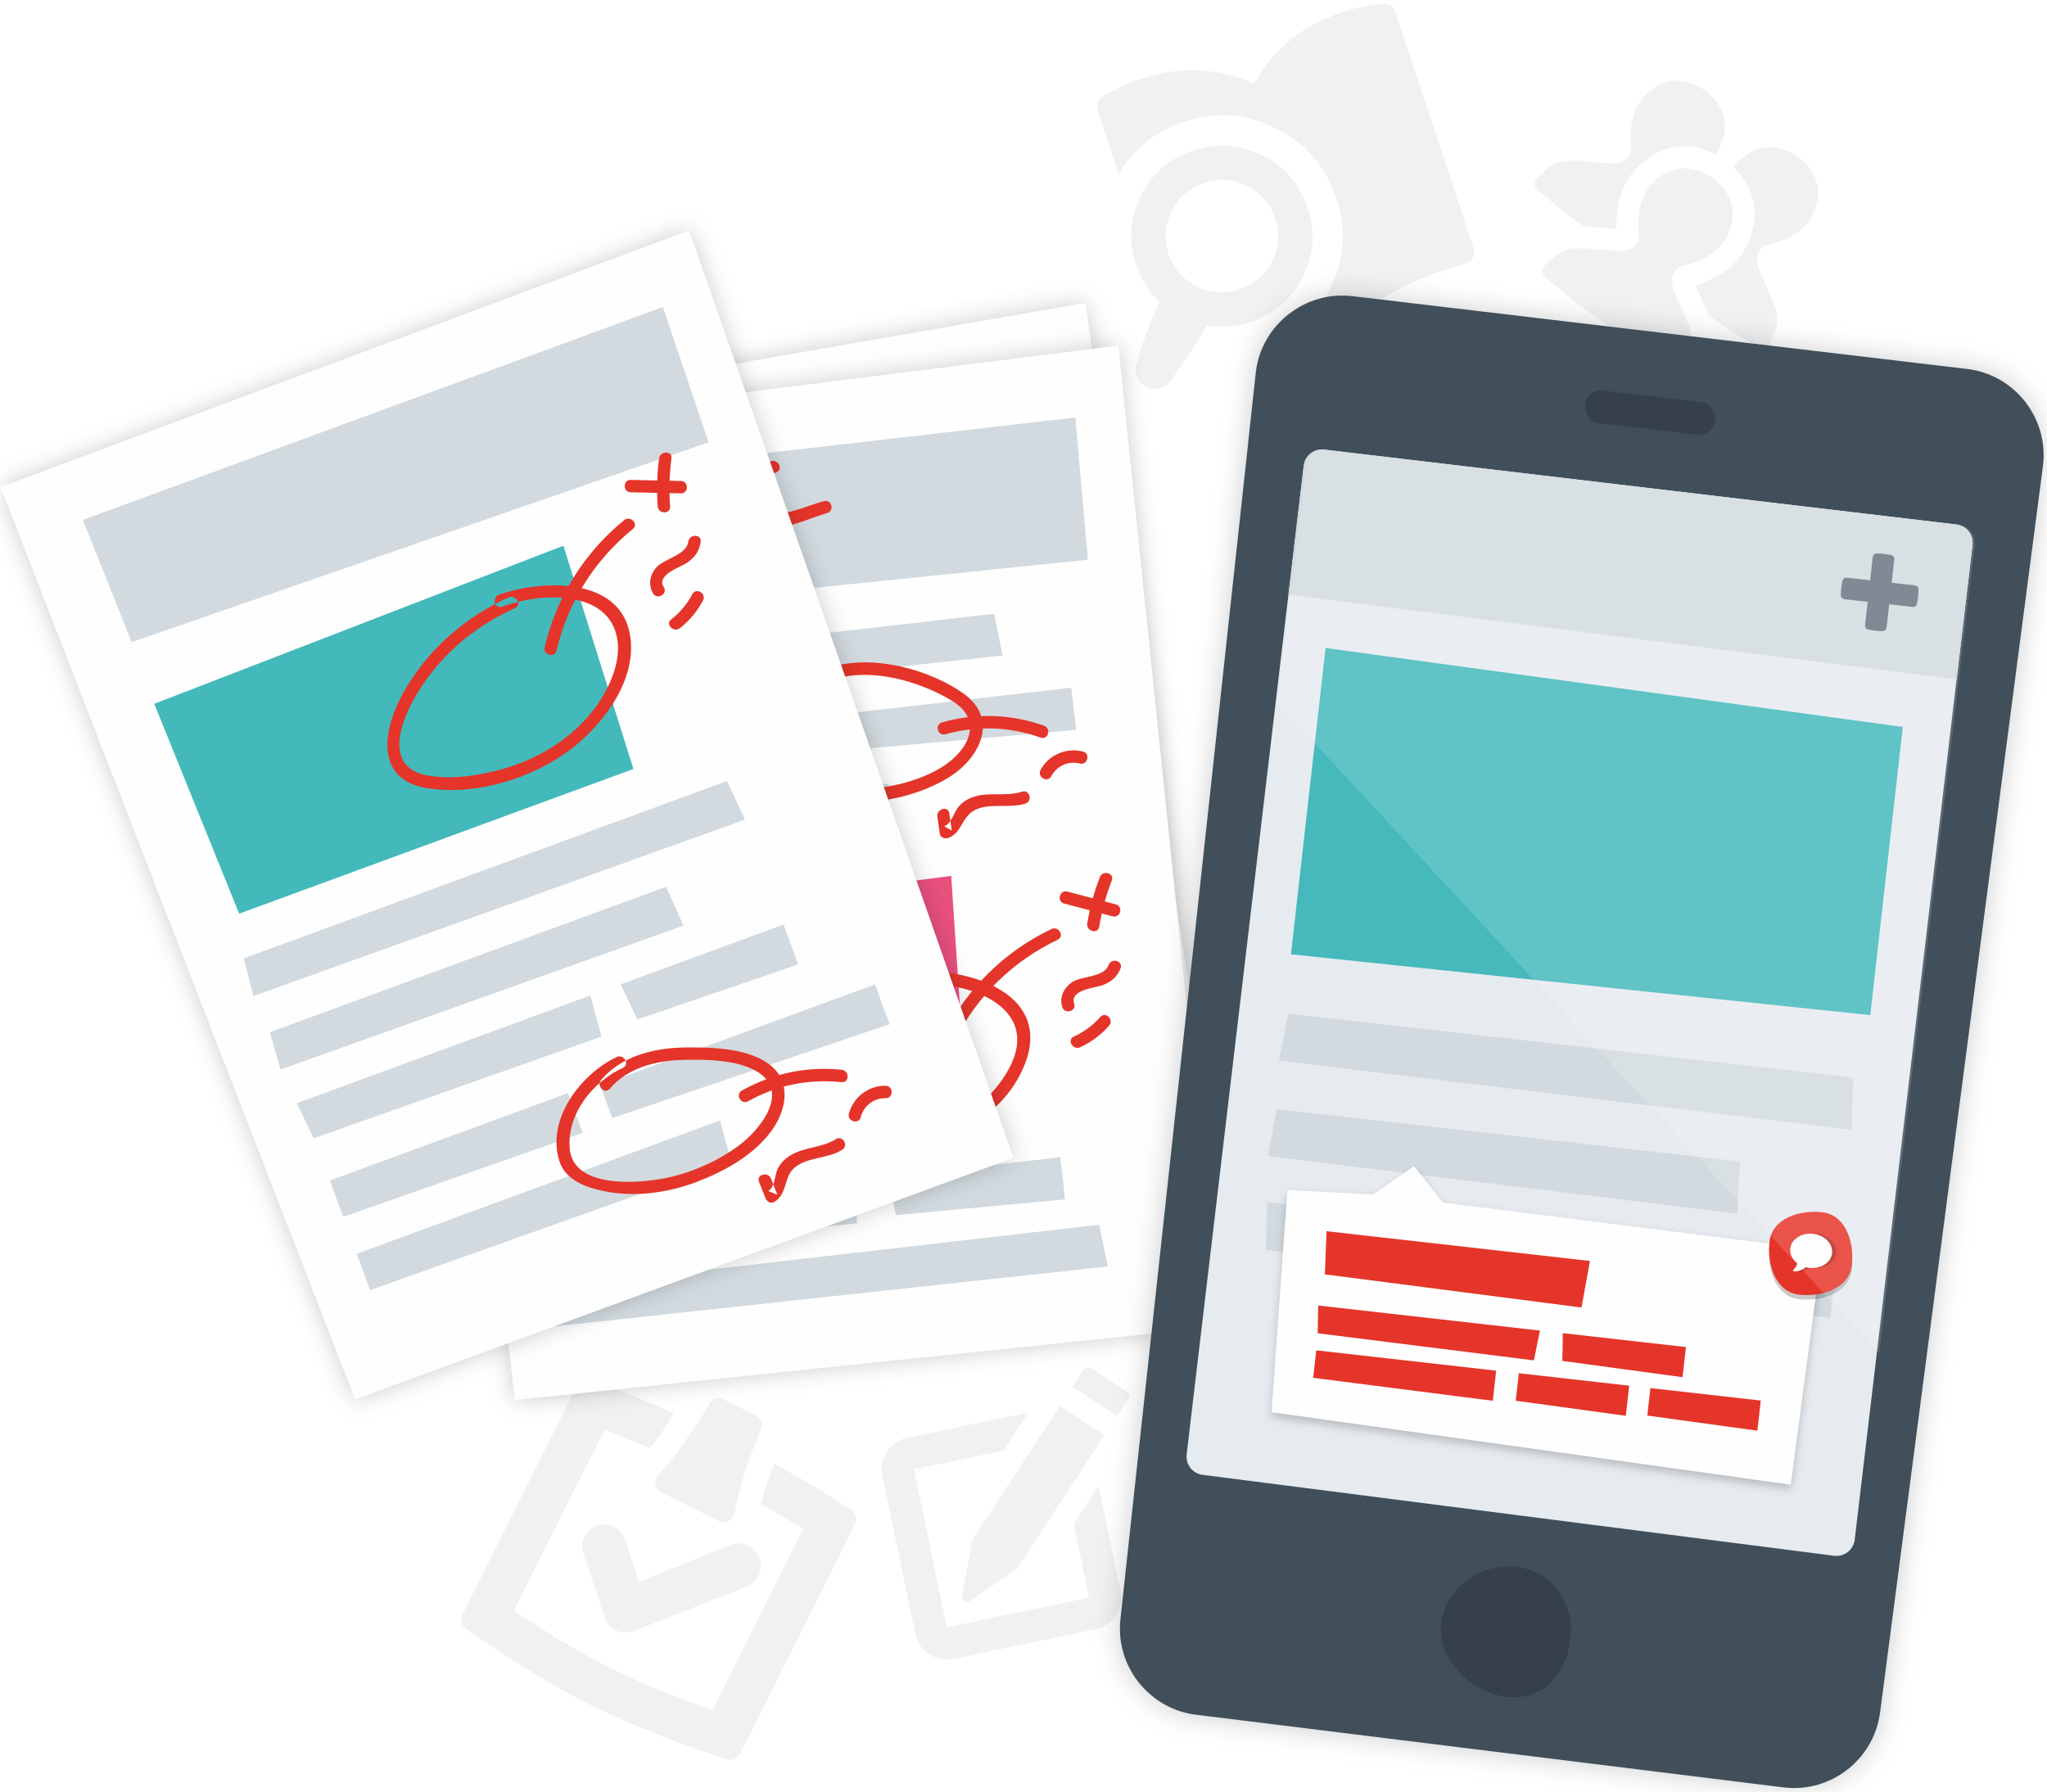
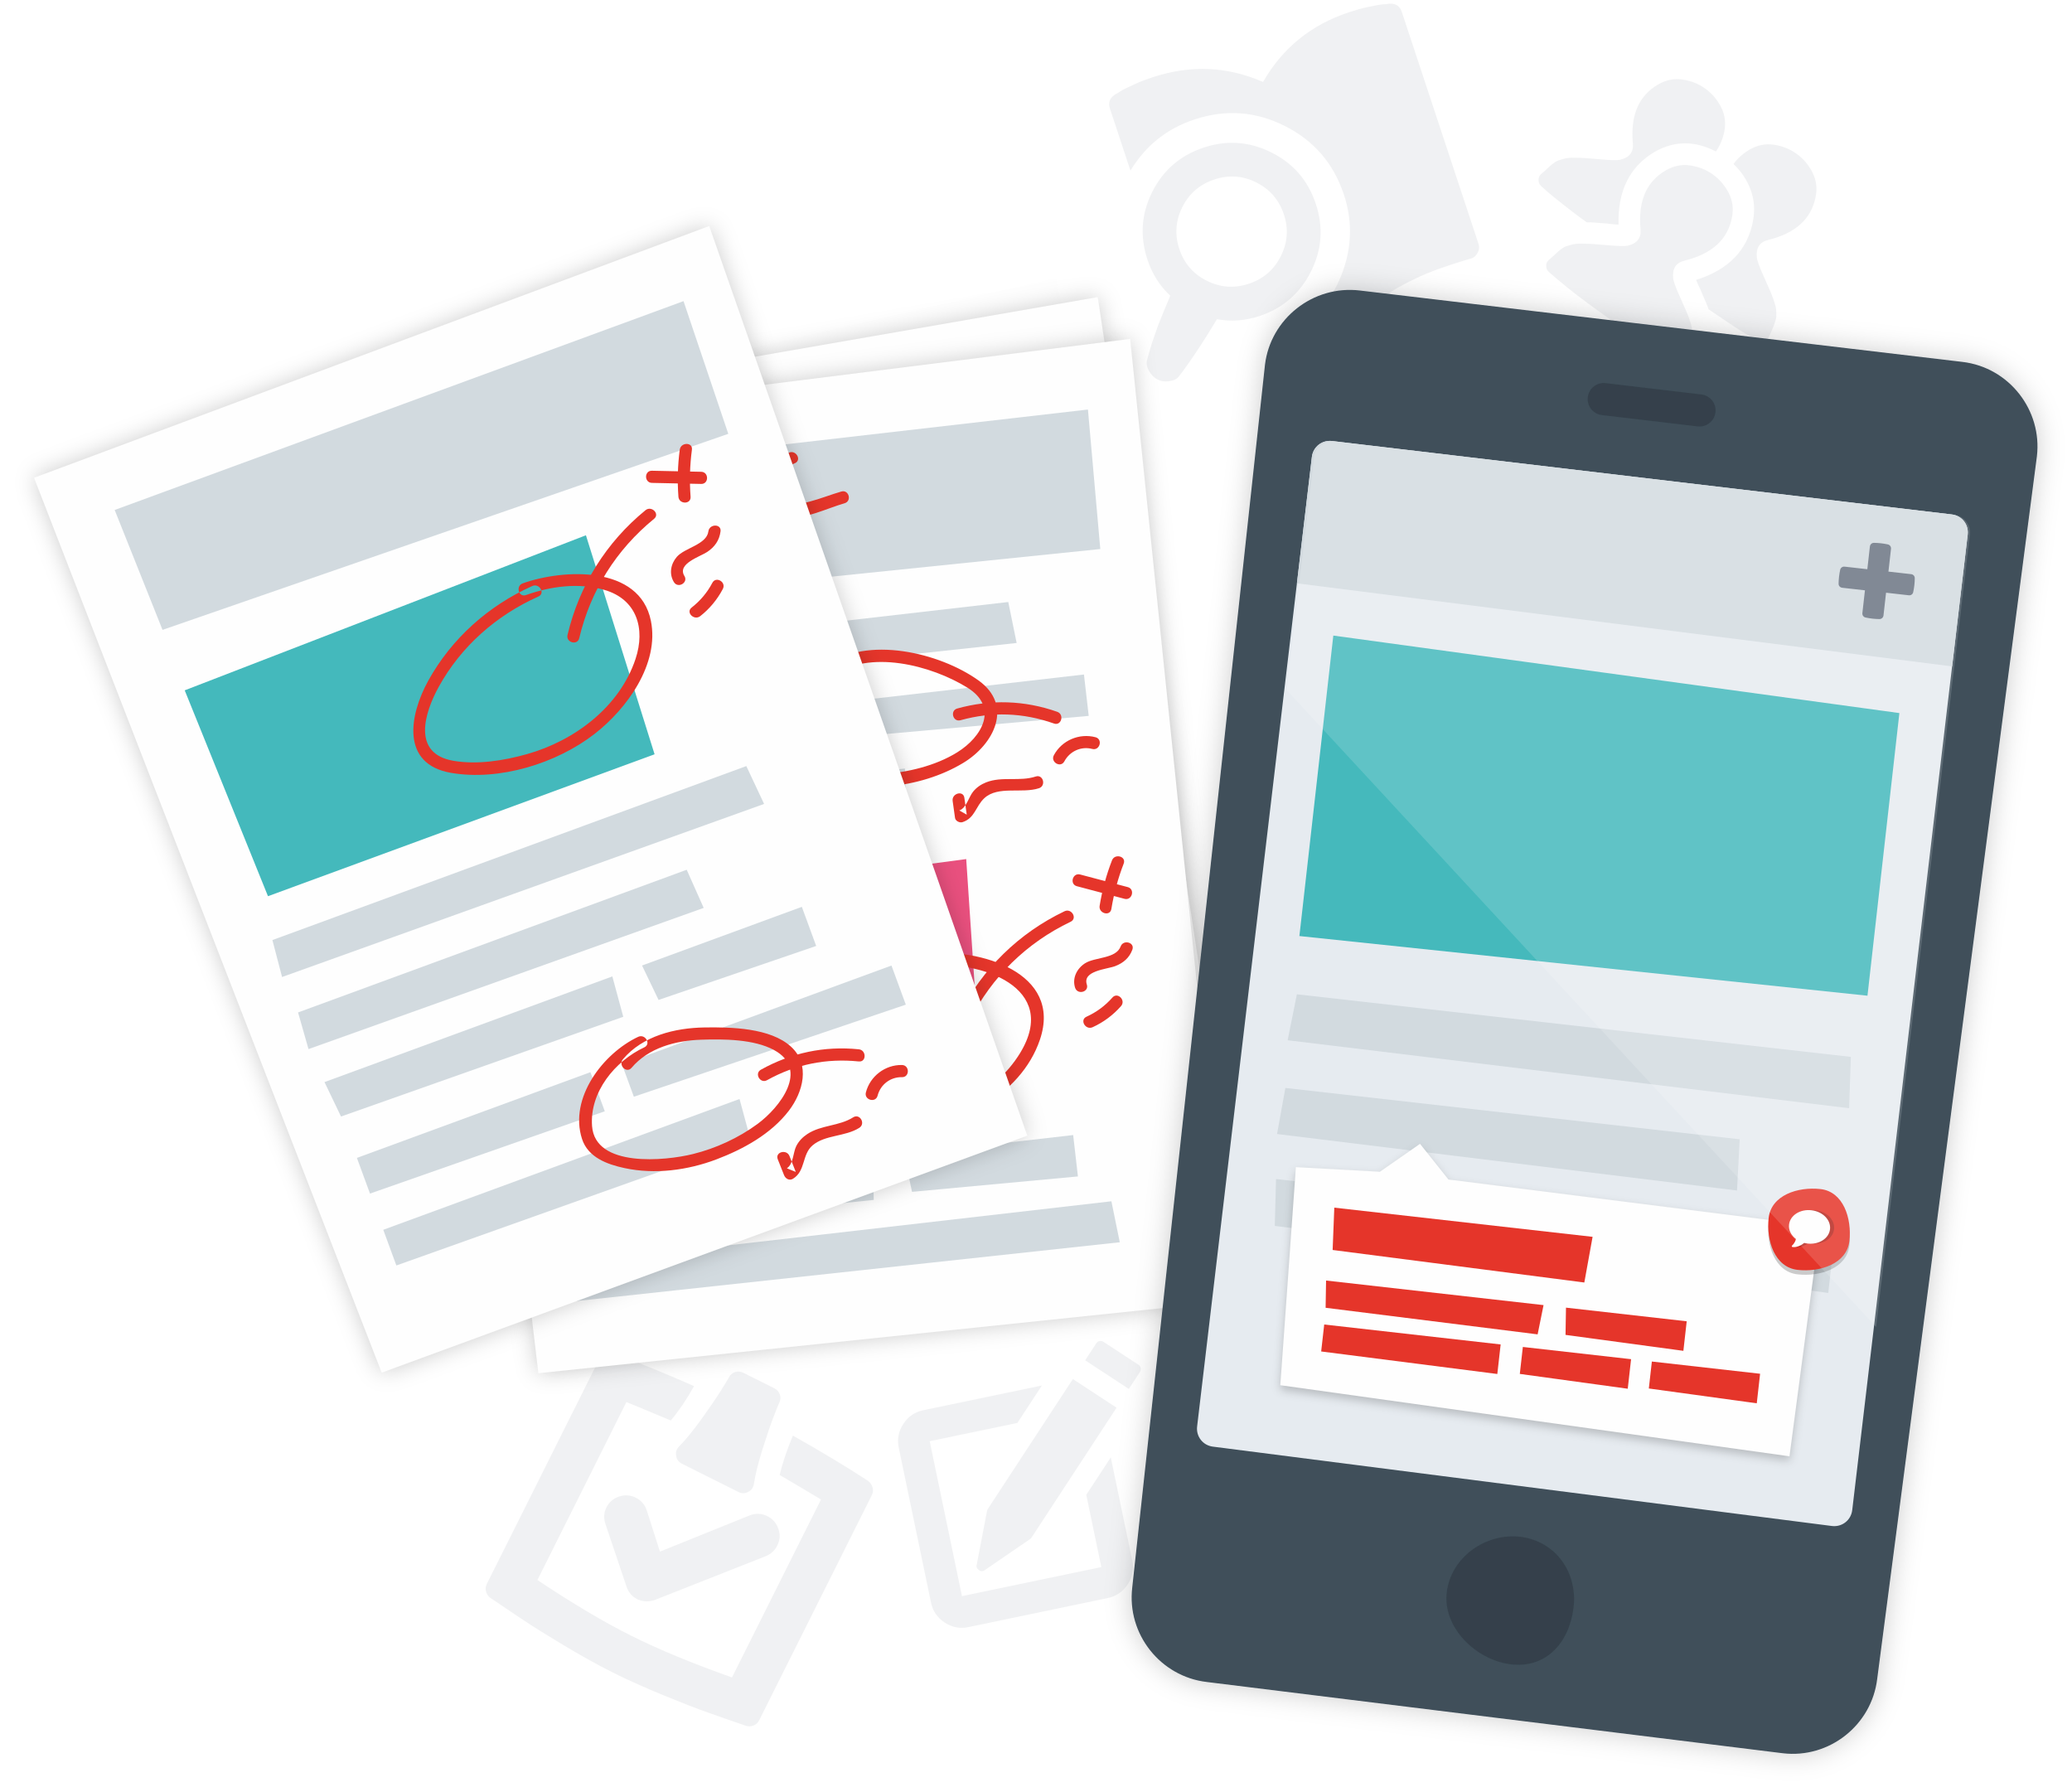
- <svg xmlns="http://www.w3.org/2000/svg" xmlns:xlink="http://www.w3.org/1999/xlink" width="900" height="788" viewBox="0 0 900 788">
+ <svg xmlns="http://www.w3.org/2000/svg" xmlns:xlink="http://www.w3.org/1999/xlink" width="929" height="801" viewBox="0 0 929 801">
  <defs>
    <polygon id="b" points="542.129 460.739 234.059 507.706 163.702 86.436 477.181 31.951" />
    <filter id="a" width="200%" height="200%" x="-50%" y="-50%" filterUnits="objectBoundingBox">
      <feOffset in="SourceAlpha" result="shadowOffsetOuter1" />
      <feGaussianBlur stdDeviation="5" in="shadowOffsetOuter1" result="shadowBlurOuter1" />
      <feColorMatrix values="0 0 0 0 0 0 0 0 0 0 0 0 0 0 0 0 0 0 0.2 0" in="shadowBlurOuter1" />
    </filter>
    <polygon id="d" points="536.332 482.079 226.386 514.42 176.016 90.292 491.72 50.699" />
    <filter id="c" width="200%" height="200%" x="-50%" y="-50%" filterUnits="objectBoundingBox">
      <feOffset in="SourceAlpha" result="shadowOffsetOuter1" />
      <feGaussianBlur stdDeviation="5" in="shadowOffsetOuter1" result="shadowBlurOuter1" />
      <feColorMatrix values="0 0 0 0 0 0 0 0 0 0 0 0 0 0 0 0 0 0 0.2 0" in="shadowBlurOuter1" />
    </filter>
    <polygon id="f" points="445.597 407.905 156.133 514.172 .257 112.953 302.987 .072" />
    <filter id="e" width="200%" height="200%" x="-50%" y="-50%" filterUnits="objectBoundingBox">
      <feOffset in="SourceAlpha" result="shadowOffsetOuter1" />
      <feGaussianBlur stdDeviation="5" in="shadowOffsetOuter1" result="shadowBlurOuter1" />
      <feColorMatrix values="0 0 0 0 0 0 0 0 0 0 0 0 0 0 0 0 0 0 0.2 0" in="shadowBlurOuter1" />
    </filter>
    <filter id="g" width="200%" height="200%" x="-50%" y="-50%" filterUnits="objectBoundingBox">
      <feOffset in="SourceAlpha" result="shadowOffsetOuter1" />
      <feGaussianBlur stdDeviation="6" in="shadowOffsetOuter1" result="shadowBlurOuter1" />
      <feColorMatrix values="0 0 0 0 0 0 0 0 0 0 0 0 0 0 0 0 0 0 0.2 0" in="shadowBlurOuter1" result="shadowMatrixOuter1" />
      <feMerge>
        <feMergeNode in="shadowMatrixOuter1" />
        <feMergeNode in="SourceGraphic" />
      </feMerge>
    </filter>
    <polygon id="i" points="142.721 399.316 129.973 383.316 111.979 395.842 74.32 393.778 67.333 491.539 295.632 523.41 309.292 420.325" />
    <filter id="h" width="200%" height="200%" x="-50%" y="-50%" filterUnits="objectBoundingBox">
      <feOffset dy="2" in="SourceAlpha" result="shadowOffsetOuter1" />
      <feGaussianBlur stdDeviation="2" in="shadowOffsetOuter1" result="shadowBlurOuter1" />
      <feColorMatrix values="0 0 0 0 0 0 0 0 0 0 0 0 0 0 0 0 0 0 0.2 0" in="shadowBlurOuter1" />
    </filter>
  </defs>
-   <g fill="none" fill-rule="evenodd">
+   <g fill="none" fill-rule="evenodd" transform="translate(15)">
    <g fill="#6B7482" opacity=".1" transform="translate(202.736 .743)">
      <path d="M293.736 612.588C293.608 611.975 293.26 611.482 292.693 611.11L277.028 600.844C276.461 600.473 275.869 600.351 275.254 600.478 274.639 600.606 274.145 600.955 273.774 601.525L268.794 609.128 288.39 621.969 293.37 614.366C293.742 613.796 293.863 613.206 293.736 612.588L293.736 612.588zM282.896 630.364L244.642 688.788C244.296 689.122 244.109 689.295 244.072 689.304L223.768 703.22 223.629 703.359C223.555 703.376 223.442 703.418 223.288 703.489 223.13 703.56 222.996 703.603 222.889 703.628 222.24 703.761 221.681 703.617 221.216 703.183 220.34 702.613 219.963 701.895 220.088 701.045L220.162 700.857 224.802 676.675C224.796 676.638 224.876 676.397 225.046 675.946L263.3 617.522 282.896 630.364zM280.294 652.646L289.937 698.932C290.728 702.732 290.045 706.28 287.882 709.581 285.722 712.882 282.743 714.924 278.947 715.718L216.465 728.746C212.67 729.538 209.121 728.857 205.824 726.693 202.524 724.529 200.481 721.552 199.687 717.754L185.219 648.296C184.425 644.498 185.111 640.95 187.274 637.649 189.434 634.348 192.41 632.304 196.209 631.512L249.413 620.418 238.423 637.201 199.103 645.4 213.571 714.859 276.053 701.827 269.304 669.432 280.294 652.646zM86.773 647.707C89.769 644.664 93.148 640.526 96.901 635.299 100.648 630.072 103.523 625.858 105.524 622.654 107.525 619.449 108.685 617.529 109.005 616.894 109.64 615.62 110.592 614.792 111.868 614.404 113.141 614.018 114.365 614.12 115.547 614.713L129.449 621.672C130.628 622.262 131.45 623.184 131.904 624.435 132.357 625.685 132.264 626.947 131.626 628.221 131.308 628.859 130.469 630.937 129.106 634.46 127.739 637.982 126.09 642.812 124.159 648.946 122.223 655.086 120.936 660.267 120.304 664.495 120.026 666.177 119.21 667.36 117.846 668.038 116.392 668.905 114.893 668.948 113.348 668.174L87.997 655.48C86.452 654.709 85.588 653.481 85.409 651.799 85.134 650.299 85.588 648.934 86.773 647.707M68.276 716.371L68.004 716.232C65.64 715.05 64.027 713.164 63.165 710.572L53.7 682.473C52.839 679.883 52.997 677.405 54.182 675.04 55.364 672.677 57.249 671.064 59.84 670.201 62.428 669.339 64.929 669.507 67.338 670.715 69.745 671.92 71.38 673.82 72.242 676.409L78.167 694.894 118.32 678.675C120.862 677.677 123.374 677.711 125.851 678.783 128.323 679.849 130.064 681.659 131.064 684.205 132.108 686.661 132.093 689.126 131.025 691.605 129.956 694.083 128.196 695.844 125.744 696.888L76.046 716.507C73.41 717.466 70.819 717.418 68.276 716.371M171.422 663.148C172.422 663.877 173.103 664.841 173.466 666.047 173.828 667.252 173.738 668.401 173.193 669.492L122.648 770.535C122.104 771.624 121.262 772.396 120.128 772.849 118.989 773.306 117.832 773.351 116.653 772.988L114.334 772.166C112.877 771.667 111.037 771.029 108.812 770.257 106.584 769.48 103.951 768.561 100.906 767.492 97.865 766.423 94.557 765.195 90.991 763.806 87.425 762.419 83.802 760.972 80.12 759.469 76.443 757.969 72.557 756.307 68.466 754.489 64.376 752.669 60.56 750.871 57.02 749.098 53.474 747.323 49.749 745.346 45.843 743.163 41.934 740.976 38.28 738.863 34.87 736.816 31.462 734.771 28.137 732.735 24.886 730.71 21.64 728.688 18.675 726.776 15.994 724.978 13.312 723.18 10.996 721.62 9.043 720.305 7.087 718.986 5.477 717.894 4.204 717.029L2.16 715.665C1.16 714.936.502 713.983.185 712.801-.133 711.615-.02 710.481.525 709.392L51.07 608.349C51.614 607.257 52.479 606.494 53.661 606.063 54.84 605.632 56.022 605.598 57.204 605.961 67.882 609.835 79.967 614.747 93.46 620.705 90.188 626.57 86.707 631.706 83.028 636.113 74.396 632.472 67.758 629.721 63.126 627.855L23.225 707.625C38.895 718.087 52.912 726.41 65.274 732.599 77.628 738.784 92.689 745.02 110.456 751.299L150.36 671.529C146.085 668.937 139.909 665.273 131.824 660.542 133.049 655.361 135.027 649.473 137.76 642.883 150.612 650.117 161.832 656.872 171.422 663.148M345.584 81.079C339.512 78.024 333.227 77.576 326.725 79.729 320.222 81.881 315.446 85.991 312.393 92.068 309.342 98.14 308.892 104.433 311.043 110.936 313.161 117.337 317.254 122.061 323.323 125.116 329.398 128.167 335.682 128.621 342.185 126.466 348.685 124.316 353.461 120.201 356.514 114.126 359.567 108.055 360.035 101.815 357.918 95.417 355.766 88.915 351.656 84.133 345.584 81.079L345.584 81.079zM327.898 142.37C324.743 147.605 322.269 151.567 320.486 154.252 316.698 160.046 313.458 164.672 310.76 168.12 309.85 169.238 308.39 169.93 306.38 170.185 304.37 170.443 302.65 170.174 301.221 169.36 299.688 168.588 298.423 167.321 297.431 165.551 296.439 163.784 296.156 162.134 296.578 160.599 297.811 155.88 299.498 150.611 301.643 144.778 303.222 140.765 304.997 136.448 306.961 131.84 302.256 127.461 298.848 122.076 296.731 115.675 293.261 105.185 293.979 95.052 298.891 85.279 303.803 75.503 311.502 68.881 321.988 65.407 332.371 61.97 342.471 62.702 352.294 67.599 362.116 72.494 368.76 80.188 372.23 90.679 375.702 101.169 374.954 111.313 369.99 121.103 365.027 130.895 357.353 137.506 346.973 140.943 340.575 143.062 334.217 143.538 327.898 142.37L327.898 142.37zM405.543.906C408.196.843 409.94 2.071 410.773 4.584L445.126 108.449C445.648 110.026 445.486 111.478 444.647 112.799 443.837 114.231 442.666 115.088 441.129 115.36 438.788 116.021 435.831 116.94 432.268 118.119 428.178 119.475 424.728 120.734 421.913 121.897 419.098 123.065 415.408 124.835 410.844 127.22 406.28 129.602 402.161 132.54 398.487 136.026 394.811 139.511 391.783 143.456 389.397 147.852 388.626 149.037 387.611 149.84 386.352 150.254 385.094 150.673 383.798 150.637 382.477 150.143 377.797 147.965 372.355 146.454 366.138 145.597 375.096 138.91 381.349 130.116 384.901 119.223 388.455 108.33 388.424 97.425 384.816 86.512 380.201 72.559 371.368 62.302 358.317 55.736 345.266 49.174 331.77 48.201 317.824 52.818 305.45 56.913 295.881 64.562 289.114 75.764L279.901 47.909C279.068 45.394 279.737 43.372 281.906 41.837L282.325 41.52C282.64 41.418 283.059 41.194 283.584 40.842 284.108 40.499 284.712 40.124 285.395 39.722 286.075 39.322 286.923 38.894 287.938 38.44 288.95 37.992 290.01 37.493 291.11 36.957 292.213 36.415 293.463 35.885 294.86 35.366 296.258 34.844 297.638 34.356 299.002 33.905 315.993 28.281 332.51 28.982 348.563 36.004 357.26 20.789 370.101 10.367 387.089 4.743 388.453 4.292 389.85 3.858 391.287 3.444 392.719 3.027 394.037 2.709 395.242 2.483 396.446 2.259 397.592 2.026 398.675 1.782 399.757 1.538 400.693 1.377 401.481 1.292 402.266 1.206 402.972 1.147 403.601 1.11 404.228 1.079 404.704 1.008 405.019.903L405.543.906zM575.438 150.19C575.14 151.052 574.468 151.699 573.411 152.124 572.356 152.553 571.412 152.524 570.582 152.036L569.757 151.608C569.207 151.325 568.379 150.868 567.274 150.241 566.165 149.609 564.83 148.818 563.26 147.859 561.689 146.901 559.58 145.528 556.939 143.75 554.291 141.969 551.414 140.023 548.31 137.91 548.021 136.958 547.652 135.968 547.201 134.95 546.748 133.929 546.269 132.834 545.759 131.666 545.254 130.5 544.885 129.621 544.662 129.031 543.93 127.653 543.284 126.223 542.725 124.752 557.242 120.194 565.732 111.442 568.204 98.502 569.165 93.391 568.805 88.63 567.126 84.209 565.448 79.793 562.906 75.99 559.49 72.802 561.264 70.312 563.66 68.16 566.676 66.342 570.157 64.317 573.788 63.585 577.575 64.138 581.362 64.697 584.75 66.038 587.737 68.171 590.722 70.301 593.095 73.069 594.852 76.469 596.61 79.872 597.1 83.545 596.324 87.498 594.407 97.404 587.287 103.859 574.953 106.862 571.166 107.809 569.508 110.433 569.978 114.741 570.08 116.099 571.143 119.009 573.176 123.461 575.2 127.914 576.572 131.144 577.283 133.155 577.66 134.283 577.986 135.296 578.261 136.189 578.533 137.08 578.669 137.981 578.666 138.892 578.661 139.799 578.669 140.503 578.689 141.002 578.712 141.498 578.564 142.227 578.255 143.188 577.946 144.15 577.728 144.796 577.598 145.131 577.462 145.466 577.13 146.274 576.591 147.553 576.053 148.832 575.67 149.714 575.438 150.19L575.438 150.19zM512.428 148.284C509.77 146.444 506.952 144.459 503.967 142.329 500.979 140.196 498.167 138.163 495.522 136.22 492.88 134.283 490.664 132.621 488.869 131.229 487.067 129.839 485.462 128.557 484.042 127.383 482.627 126.212 481.468 125.251 480.558 124.491 479.648 123.739 478.897 123.095 478.31 122.568 477.721 122.04 477.284 121.672 476.998 121.47L476.541 120.983C475.81 120.356 475.476 119.471 475.535 118.334 475.493 117.336 475.881 116.488 476.706 115.79 477.202 115.393 477.925 114.755 478.877 113.876 479.821 112.996 480.459 112.404 480.785 112.097 481.108 111.791 481.661 111.357 482.443 110.787 483.226 110.217 483.852 109.86 484.328 109.718 484.807 109.576 485.465 109.375 486.296 109.111 487.129 108.845 488.005 108.666 488.929 108.575 489.853 108.482 490.944 108.459 492.206 108.496 494.459 108.496 498 108.717 502.836 109.159 507.663 109.605 510.716 109.69 511.986 109.415 516.21 108.456 518.152 106.034 517.814 102.143 516.638 89.498 520.417 80.658 529.159 75.627 532.637 73.602 536.271 72.87 540.058 73.426 543.848 73.982 547.235 75.326 550.22 77.459 553.205 79.589 555.578 82.354 557.338 85.757 559.093 89.157 559.583 92.833 558.804 96.783 556.893 106.692 549.767 113.144 537.436 116.147 533.649 117.094 531.991 119.721 532.458 124.026 532.563 125.387 533.626 128.294 535.659 132.746 537.685 137.201 539.055 140.432 539.766 142.442 540.631 144.992 541.098 147.122 541.164 148.832 541.232 150.545 540.957 152.173 540.336 153.715 539.718 155.261 538.913 157.181 537.921 159.475 537.575 160.411 536.897 161.058 535.897 161.412 534.839 161.84 533.895 161.812 533.062 161.321L532.453 161.049C532.169 160.845 531.682 160.553 530.993 160.167 530.301 159.779 529.451 159.282 528.439 158.664 527.427 158.052 526.123 157.252 524.518 156.271 522.911 155.284 521.159 154.169 519.263 152.921 517.361 151.671 515.082 150.128 512.428 148.284L512.428 148.284zM503.284 99.5C502.657 99.483 501.705 99.421 500.438 99.321 499.168 99.216 497.977 99.12 496.866 99.024 495.752 98.93 494.7 98.902 493.705 98.944 491.503 97.37 489.428 95.836 487.489 94.347 485.55 92.855 483.892 91.565 482.523 90.479 481.151 89.393 479.92 88.409 478.835 87.527 477.749 86.642 476.859 85.899 476.162 85.295 475.467 84.693 474.892 84.174 474.449 83.749 473.999 83.324 473.633 83.009 473.35 82.805L473.106 82.47C472.374 81.843 472.04 80.958 472.102 79.821 472.06 78.826 472.448 77.978 473.27 77.275 473.766 76.88 474.492 76.242 475.442 75.363 476.388 74.484 477.023 73.891 477.349 73.585 477.672 73.279 478.228 72.845 479.008 72.275 479.79 71.705 480.419 71.35 480.895 71.206 481.375 71.067 482.027 70.862 482.86 70.599 483.693 70.332 484.572 70.153 485.496 70.063 486.417 69.969 487.509 69.944 488.77 69.983 491.024 69.98 494.564 70.204 499.397 70.647 504.228 71.092 507.281 71.177 508.551 70.902 512.774 69.944 514.716 67.522 514.376 63.631 513.205 50.988 516.984 42.148 525.723 37.112 529.201 35.089 532.835 34.358 536.625 34.916 540.412 35.47 543.8 36.814 546.788 38.944 549.772 41.076 552.142 43.841 553.903 47.244 555.66 50.645 556.151 54.32 555.368 58.271 554.631 61.716 553.373 64.683 551.598 67.173 542.204 62.295 533.13 62.309 524.371 67.221 513.015 73.82 507.544 84.728 507.961 99.94 507.524 99.951 507.051 99.934 506.544 99.894 506.033 99.855 505.461 99.795 504.823 99.713 504.18 99.631 503.706 99.588 503.389 99.577L503.284 99.5z" />
    </g>
    <g transform="translate(0 101.244)">
      <polygon fill="#FEFEFE" points="546.711 448.003 241.663 511.725 148.425 94.925 458.462 23.402" />
      <use fill="black" filter="url(#a)" xlink:href="#b" />
      <use fill="#FEFEFE" xlink:href="#b" />
      <use fill="black" filter="url(#c)" xlink:href="#d" />
      <use fill="#FEFEFE" xlink:href="#d" />
      <polygon fill="#D2DADF" points="478.323 144.907 209.681 172.498 202.892 113.399 472.787 82.365" />
      <polygon fill="#D2DADF" points="440.822 187.025 212.528 211.627 212.208 194.512 437.066 168.66" />
      <polygon fill="#D2DADF" points="487.06 455.697 243.592 482.043 243.272 464.928 483.304 437.331" />
      <polygon fill="#D2DADF" points="330.708 234.44 219.719 245.555 217.775 228.627 328.577 215.888" />
      <polygon fill="#D2DADF" points="376.762 436.715 243.254 450.418 239.682 433.678 376.257 417.975" />
      <polygon fill="#D2DADF" points="468.295 426.191 393.916 433.093 390.347 416.356 466.164 407.638" />
      <polygon fill="#D2DADF" points="391.233 262.044 223.638 279.667 221.694 262.739 390.728 243.304" />
      <polygon fill="#D2DADF" points="473.131 219.713 344.913 231.159 343.155 215.859 470.999 201.16" />
      <polygon fill="#E9507E" points="425.062 386.585 241.638 407.676 227.029 309.188 418.211 283.909" />
      <path fill="#E5352A" d="M364.159 189.147C348.741 192.284 334.774 203.288 330.1 218.69 325.627 233.431 335.585 241.715 348.644 246.752 369.944 254.967 397.293 252.608 416.881 240.788 430.697 232.45 439.468 215.091 423.704 203.801 406.361 191.379 373.689 183.529 355.153 197.29 352.372 199.357 355.082 204.087 357.902 201.994 374.5 189.669 402.679 197.023 418.84 207.113 432.8 215.828 425.47 229.067 414.131 236.083 404.298 242.169 391.842 245.067 380.413 245.856 368.201 246.701 333.561 243.788 334.315 225.536 334.981 209.425 351.19 197.335 365.607 194.402 369.037 193.702 367.586 188.45 364.159 189.147M412.129 257.868L413.198 265.449C413.399 266.867 415.287 267.76 416.548 267.352 422.167 265.531 422.413 260.242 426.345 256.595 432.454 250.934 443.191 254.655 450.828 252.145 454.142 251.056 452.722 245.793 449.38 246.89 442.157 249.264 434.299 246.698 427.164 249.502 424.843 250.415 422.887 251.748 421.305 253.677 419.346 256.068 418.283 261.067 415.1 262.1L418.45 264C418.093 261.473 417.736 258.946 417.382 256.419 416.891 252.962 411.644 254.434 412.129 257.868M462.212 240.098C464.635 235.561 469.721 233.221 474.727 234.528 478.12 235.416 479.568 230.161 476.175 229.273 468.884 227.368 461.078 230.666 457.509 237.347 455.859 240.441 460.559 243.195 462.212 240.098" />
      <path fill="#E5352A" d="M415.635 221.659C429.738 217.74 443.781 218.27 457.569 223.134 460.882 224.299 462.305 219.039 459.017 217.879 444.37 212.714 429.14 212.249 414.187 216.404 410.816 217.343 412.248 222.601 415.635 221.659M404.974 328.413C379.762 333.089 348.394 349.646 338.415 374.98 327.029 403.884 370.099 407.826 388.558 406.377 413.563 404.417 442.621 390.297 451.25 364.895 461.543 334.598 423.926 323.873 401.124 326.255 397.674 326.615 397.638 332.066 401.124 331.703 424.422 329.269 460.375 341.305 442.394 370.831 430.579 390.226 407.145 400.206 385.208 401.122 374.206 401.581 360.078 400.988 350.182 395.458 335.431 387.214 344.595 372.473 352.81 363.304 366.884 347.595 385.774 337.497 406.422 333.668 409.864 333.027 408.407 327.778 404.974 328.413" />
      <path fill="#E5352A" d="M419.86 356.149C429.75 336.626 445.301 321.446 465.033 312.005 468.194 310.493 465.436 305.794 462.287 307.3 441.8 317.101 425.425 333.135 415.157 353.398 413.576 356.521 418.273 359.28 419.86 356.149M467.838 296.078C474.956 297.961 482.074 299.841 489.192 301.724 492.585 302.621 494.031 297.368 490.641 296.472 483.523 294.589 476.405 292.706 469.287 290.823 465.894 289.927 464.448 295.182 467.838 296.078" />
      <path fill="#E5352A" d="M483.567 284.49C481.013 291.092 479.173 297.853 478.034 304.841 477.475 308.269 482.722 309.747 483.287 306.29 484.426 299.302 486.263 292.541 488.82 285.939 490.084 282.666 484.82 281.248 483.567 284.49M472.29 340.156C470.243 333.892 481.395 333.31 485.06 331.881 488.674 330.469 491.33 328.211 492.697 324.536 493.918 321.246 488.657 319.825 487.444 323.087 485.372 328.668 475.876 327.803 471.493 330.622 467.802 332.996 465.637 337.309 467.037 341.606 468.123 344.924 473.381 343.503 472.29 340.156M474.885 359.29C479.757 357.07 484.075 353.851 487.615 349.832 489.925 347.212 486.087 343.343 483.766 345.981 480.494 349.693 476.636 352.535 472.135 354.585 468.952 356.037 471.715 360.734 474.885 359.29M223.177 102.261C210.835 109.249 199.567 124.733 203.054 139.738 206.844 156.048 231.16 155.682 243.825 153.323 255.422 151.162 275.707 139.622 272.521 124.824 271.007 117.791 262.066 115.701 256.085 113.897 245.911 110.831 235.347 109.856 224.765 110.437 221.281 110.63 221.258 116.078 224.765 115.885 236.917 115.218 249.109 116.679 260.496 121.143 278.252 128.102 254.345 145.192 245.387 147.404 235.338 149.885 211.615 151.678 208.304 138.289 205.208 125.774 215.926 112.626 225.927 106.966 228.977 105.239 226.236 100.531 223.177 102.261" />
      <path fill="#E5352A" d="M248.555 134.281C256.572 131.604 264.599 128.935 272.381 125.617 275.992 124.074 279.541 122.401 283.022 120.586 287.555 118.221 294.372 112.54 299.667 113.346 303.094 113.867 304.574 108.621 301.116 108.093 292.447 106.772 285.264 113.419 277.857 117.115 267.984 122.041 257.549 125.537 247.107 129.026 243.798 130.132 245.219 135.395 248.555 134.281M315.773 101.52C313.797 107.007 319.415 113.011 324.526 109.512 326.363 108.252 326.663 106.557 329.206 106.341 330.533 106.228 332.171 106.945 333.458 107.172 336.361 107.685 338.734 107.677 341.426 106.426 344.604 104.954 341.84 100.255 338.68 101.724 335.403 103.244 331.19 100.561 327.684 100.924 326.145 101.083 324.844 101.537 323.625 102.478 322.162 103.607 322.049 105.13 320.813 103.326 319.874 101.957 320.285 99.974 319.05 98.534 318.216 97.561 317.116 96.962 315.858 96.747 313.247 96.299 311.365 97.725 310.52 100.071 309.332 103.377 314.593 104.798 315.773 101.52M318.439 132.81C322.682 130.218 326.725 127.966 331.742 129.152 333.902 129.665 335.699 130.839 337.978 130.995 345.981 131.551 356.032 126.565 363.675 124.379 367.039 123.415 365.608 118.157 362.229 119.124 353.11 121.733 343.03 126.863 333.783 124.118 326.991 122.099 321.58 124.509 315.689 128.105 312.704 129.929 315.437 134.642 318.439 132.81" />
      <use fill="black" filter="url(#e)" xlink:href="#f" />
      <use fill="#FEFEFE" xlink:href="#f" />
      <polygon fill="#D2DADF" points="311.535 93.256 57.873 181.145 36.415 127.398 291.459 33.768" />
      <polygon fill="#D2DADF" points="327.587 259.182 111.468 336.777 107.137 320.218 319.619 242.214" />
      <polygon fill="#D2DADF" points="300.503 305.795 123.322 369.097 118.636 352.668 292.892 288.697" />
      <polygon fill="#D2DADF" points="264.445 354.612 137.896 399.327 130.492 383.893 259.549 336.516" />
      <polygon fill="#D2DADF" points="350.942 322.858 280.27 347.057 272.866 331.627 344.51 305.326" />
      <polygon fill="#44B9BC" points="278.485 236.92 105.153 300.55 67.817 208.256 247.703 138.733" />
      <polygon fill="#D2DADF" points="256.157 396.974 150.889 433.875 145.021 417.88 249.725 379.442" />
      <polygon fill="#D2DADF" points="321.471 409.572 162.713 466.11 156.845 450.115 316.576 391.475" />
      <polygon fill="#D2DADF" points="391.129 349.168 269.193 390.446 263.889 375.985 384.698 331.636" />
      <path fill="#E5352A" d="M271.134 363.602C255.47 370.939 240.015 391.009 245.954 409.375 248.627 417.636 257.182 420.778 265.042 422.457 278.643 425.364 293.29 423.438 306.193 418.552 318.241 413.989 330.696 407.166 338.673 396.749 345.06 388.408 348.416 376.041 339.662 368.021 330.376 359.513 312.594 359.209 300.819 359.396 287.612 359.606 273.161 363.163 264.311 373.642 262.063 376.305 265.896 380.176 268.161 377.493 275.755 368.503 287.904 365.284 299.268 364.895 309.374 364.549 323.037 364.609 332.088 369.544 348.03 378.233 334.571 395.342 324.681 402.634 316.089 408.966 305.972 413.603 295.631 416.164 283.261 419.227 251.833 422.341 250.452 403.612 249.324 388.315 260.768 374.45 273.884 368.307 277.053 366.821 274.292 362.122 271.134 363.602M333.716 418.49C334.657 420.863 335.595 423.234 336.536 425.608 337.163 427.182 338.9 428.24 340.536 427.236 346.313 423.691 344.465 416.366 349.338 412.248 355.004 407.458 363.965 408.405 370.283 404.392 373.234 402.52 370.504 397.804 367.534 399.69 361.229 403.692 353.221 403.053 346.959 407.191 344.87 408.569 343.15 410.342 342.01 412.582 340.57 415.41 340.757 420.707 337.789 422.531 339.122 423.073 340.454 423.617 341.789 424.159L338.969 417.04C337.69 413.822 332.42 415.225 333.716 418.49M378.481 389.978C379.763 384.97 384.244 381.572 389.406 381.68 392.913 381.756 392.913 376.309 389.406 376.232 381.886 376.073 375.094 381.24 373.229 388.529 372.361 391.929 377.611 393.378 378.481 389.978" />
      <path fill="#E5352A" d="M328.914 383.036C341.699 375.91 355.515 373.156 370.054 374.639 373.535 374.993 373.512 369.543 370.054 369.191 354.596 367.614 339.72 370.776 326.165 378.331 323.103 380.039 325.847 384.746 328.914 383.036M223.652 161.492C204.05 170.25 187.465 185.031 177.039 203.884 168.492 219.34 164.611 241.339 187.212 245.25 208.858 248.993 234.551 241.033 251.633 227.752 266.033 216.555 280.754 196.431 276.828 177.062 271.771 152.108 237.633 153.801 219.375 160.29 216.095 161.452 217.507 166.719 220.82 165.542 231.907 161.603 244.357 159.896 255.86 163.185 270.507 167.371 274.486 180.536 269.94 194.205 262.765 215.781 242.486 230.883 221.271 236.852 210.922 239.762 199.044 241.682 188.326 239.853 169.629 236.665 175.227 218.447 181.741 206.632 191.734 188.508 207.594 174.597 226.402 166.197 229.594 164.771 226.827 160.074 223.652 161.492" />
      <path fill="#E5352A" d="M244.709 184.861C249.752 163.554 261.309 145.182 278.266 131.351 280.984 129.137 277.112 125.302 274.416 127.5 256.796 141.87 244.692 161.288 239.456 183.411 238.651 186.82 243.901 188.278 244.709 184.861M277.299 115.25L299.381 115.718C302.887 115.792 302.887 110.344 299.381 110.27L277.299 109.802C273.792 109.729 273.792 115.176 277.299 115.25" />
      <path fill="#E5352A" d="M289.778 100.374C288.851 107.393 288.652 114.398 289.179 121.456 289.44 124.931 294.888 124.959 294.628 121.456 294.098 114.395 294.296 107.393 295.223 100.374 295.682 96.908 290.231 96.942 289.778 100.374M291.864 156.993C288.463 151.479 298.888 148.337 302.075 146.216 305.471 143.956 307.534 141.02 308.061 136.979 308.512 133.511 303.061 133.545 302.613 136.979 301.839 142.938 291.997 144.324 288.465 148.408 285.693 151.613 284.902 156.077 287.161 159.743 288.998 162.721 293.712 159.987 291.864 156.993M298.949 174.997C303.167 171.696 306.597 167.544 309.092 162.802 310.724 159.703 306.024 156.946 304.389 160.054 302.087 164.427 298.989 168.1 295.1 171.146 292.341 173.304 296.219 177.135 298.949 174.997" />
    </g>
    <g filter="url(#g)" transform="translate(491.703 129.496)">
      <path fill="#3F4F5A" d="M373.195,32.758 L102.971,0.743 C82.07,-1.736 62.908,13.377 60.453,34.099 L0.945,582.242 C-1.53,603.151 13.599,622.135 34.309,624.589 L292.636,656.541 C313.536,659.017 332.509,643.882 334.963,623.162 L406.559,75.105 C409.011,54.385 394.095,35.234 373.195,32.758" />
      <path fill="#E6EBF0" d="M90.544,68.226 L368.391,101.146 C372.912,101.682 376.064,105.684 375.528,110.204 L323.764,547.522 C323.228,552.043 319.226,555.197 314.707,554.663 L37.173,519.089 C32.654,518.556 29.502,514.551 30.035,510.031 L81.49,75.367 C82.023,70.847 86.025,67.69 90.544,68.226" />
      <path fill="#34414B" d="M262.437 55.363C261.97 59.319 258.389 62.141 254.435 61.673L211.504 56.588C207.552 56.117 204.729 52.538 205.197 48.582 205.667 44.626 209.245 41.801 213.199 42.269L256.13 47.357C260.085 47.825 262.905 51.407 262.437 55.363M198.822 591.162C196.971 606.796 186.613 618.557 170.796 616.686 155.168 614.834 140.085 600.248 141.959 584.424 143.81 568.789 159.267 557.632 175.085 559.507 190.877 561.568 200.673 575.527 198.822 591.162" />
      <path fill="#D2DADF" d="M368.56,169.268 L375.53,110.206 C376.063,105.683 372.911,101.681 368.392,101.145 L90.543,68.225 C86.025,67.692 82.025,70.846 81.489,75.366 L74.782,132.026 L368.56,169.268 Z" />
      <polygon fill="#44B9BC" points="330.598 316.914 75.894 290.162 91.102 155.451 344.902 190.2" />
      <path fill="#6B7482" d="M351.104,135.983 C350.914,136.902 350.077,137.495 349.148,137.39 L338.926,136.233 L337.772,146.462 C337.667,147.389 336.862,148.07 335.966,148.053 C333.874,148.03 331.762,147.792 329.716,147.347 C328.837,147.163 328.205,146.32 328.31,145.393 L329.464,135.164 L319.284,134.015 C318.315,133.904 317.629,133.142 317.649,132.203 C317.671,130.11 317.907,128.04 318.352,125.992 C318.542,125.07 319.381,124.438 320.353,124.549 L330.532,125.7 L331.683,115.513 C331.794,114.543 332.596,113.863 333.494,113.88 C335.586,113.902 337.698,114.141 339.745,114.586 C340.621,114.77 341.253,115.612 341.145,116.582 L339.994,126.769 L350.216,127.923 C351.146,128.028 351.826,128.831 351.804,129.772 C351.781,131.865 351.549,133.936 351.104,135.983" />
      <polygon fill="#D2DADF" points="322.36 367.351 70.621 336.884 74.765 316.281 323.14 344.343" />
      <polygon fill="#D2DADF" points="272.1 404.247 65.875 378.922 69.605 358.271 273.294 381.285" />
      <polygon fill="#D2DADF" points="211.903 438.755 64.863 420.117 65.415 399.108 216.274 416.153" />
      <polygon fill="#D2DADF" points="313.01 450.179 231.286 438.92 231.839 417.911 315.584 427.372" />
      <use fill="black" filter="url(#h)" xlink:href="#i" />
      <use fill="#FEFEFE" xlink:href="#i" />
      <polygon fill="#E5352A" points="182.705 468.742 87.649 456.825 87.853 444.611 185.361 455.626" />
      <polygon fill="#E5352A" points="203.642 445.493 90.796 430.911 91.544 411.932 207.349 425.015" />
      <polygon fill="#E5352A" points="248.055 476.126 195.217 468.979 195.421 456.764 249.549 462.879" />
      <polygon fill="#E5352A" points="164.633 486.508 85.656 476.409 87.022 464.325 166.127 473.261" />
      <polygon fill="#E5352A" points="223.113 493.115 174.717 486.471 176.08 474.387 224.607 479.869" />
      <polygon fill="#E5352A" points="280.959 499.651 232.563 493.007 233.926 480.922 282.453 486.404" />
      <path fill="#010202" fill-opacity=".2" d="M286.293,418.555 C285.142,428.747 289.037,440.681 299.225,441.832 C309.413,442.984 321.341,439.087 322.492,428.895 C323.643,418.702 319.748,406.768 309.56,405.617 C299.372,404.465 287.444,408.362 286.293,418.555" />
      <path fill="#E5352A" d="M286.293,416.542 C285.142,426.735 289.037,438.669 299.225,439.82 C309.413,440.972 321.341,437.075 322.492,426.882 C323.643,416.69 319.748,404.756 309.56,403.605 C299.372,402.453 287.444,406.35 286.293,416.542" />
      <path fill="#010202" fill-opacity=".2" d="M305.596,428.03 C305.066,427.971 304.533,427.866 304.057,427.747 C302.988,428.6 301.041,429.842 298.835,429.593 C298.682,429.576 298.538,429.476 298.492,429.318 C298.473,429.162 298.512,428.992 298.631,428.906 C298.651,428.881 299.881,427.886 300.358,425.994 C298.215,424.369 296.973,422.012 297.254,419.528 C297.721,415.399 302.197,412.523 307.283,413.099 C312.368,413.674 316.09,417.475 315.622,421.601 C315.158,425.73 310.682,428.606 305.596,428.03" />
      <path fill="#FEFEFE" d="M303.773,428.03 C303.243,427.971 302.71,427.866 302.234,427.747 C301.165,428.6 299.218,429.842 297.012,429.593 C296.859,429.576 296.715,429.476 296.669,429.318 C296.649,429.162 296.689,428.992 296.808,428.906 C296.828,428.881 298.058,427.886 298.534,425.994 C296.391,424.369 295.15,422.012 295.43,419.528 C295.898,415.399 300.374,412.523 305.46,413.099 C310.545,413.674 314.267,417.475 313.799,421.601 C313.334,425.73 308.858,428.606 303.773,428.03" />
      <path fill="#FEFEFE" d="M91.519,68.336 L369.366,101.256 C373.887,101.792 377.039,105.794 376.504,110.314 L334.465,465.458 L70.112,179.83 L82.465,75.477 C82.998,70.957 87.001,67.8 91.519,68.336" opacity=".15" />
    </g>
  </g>
</svg>
